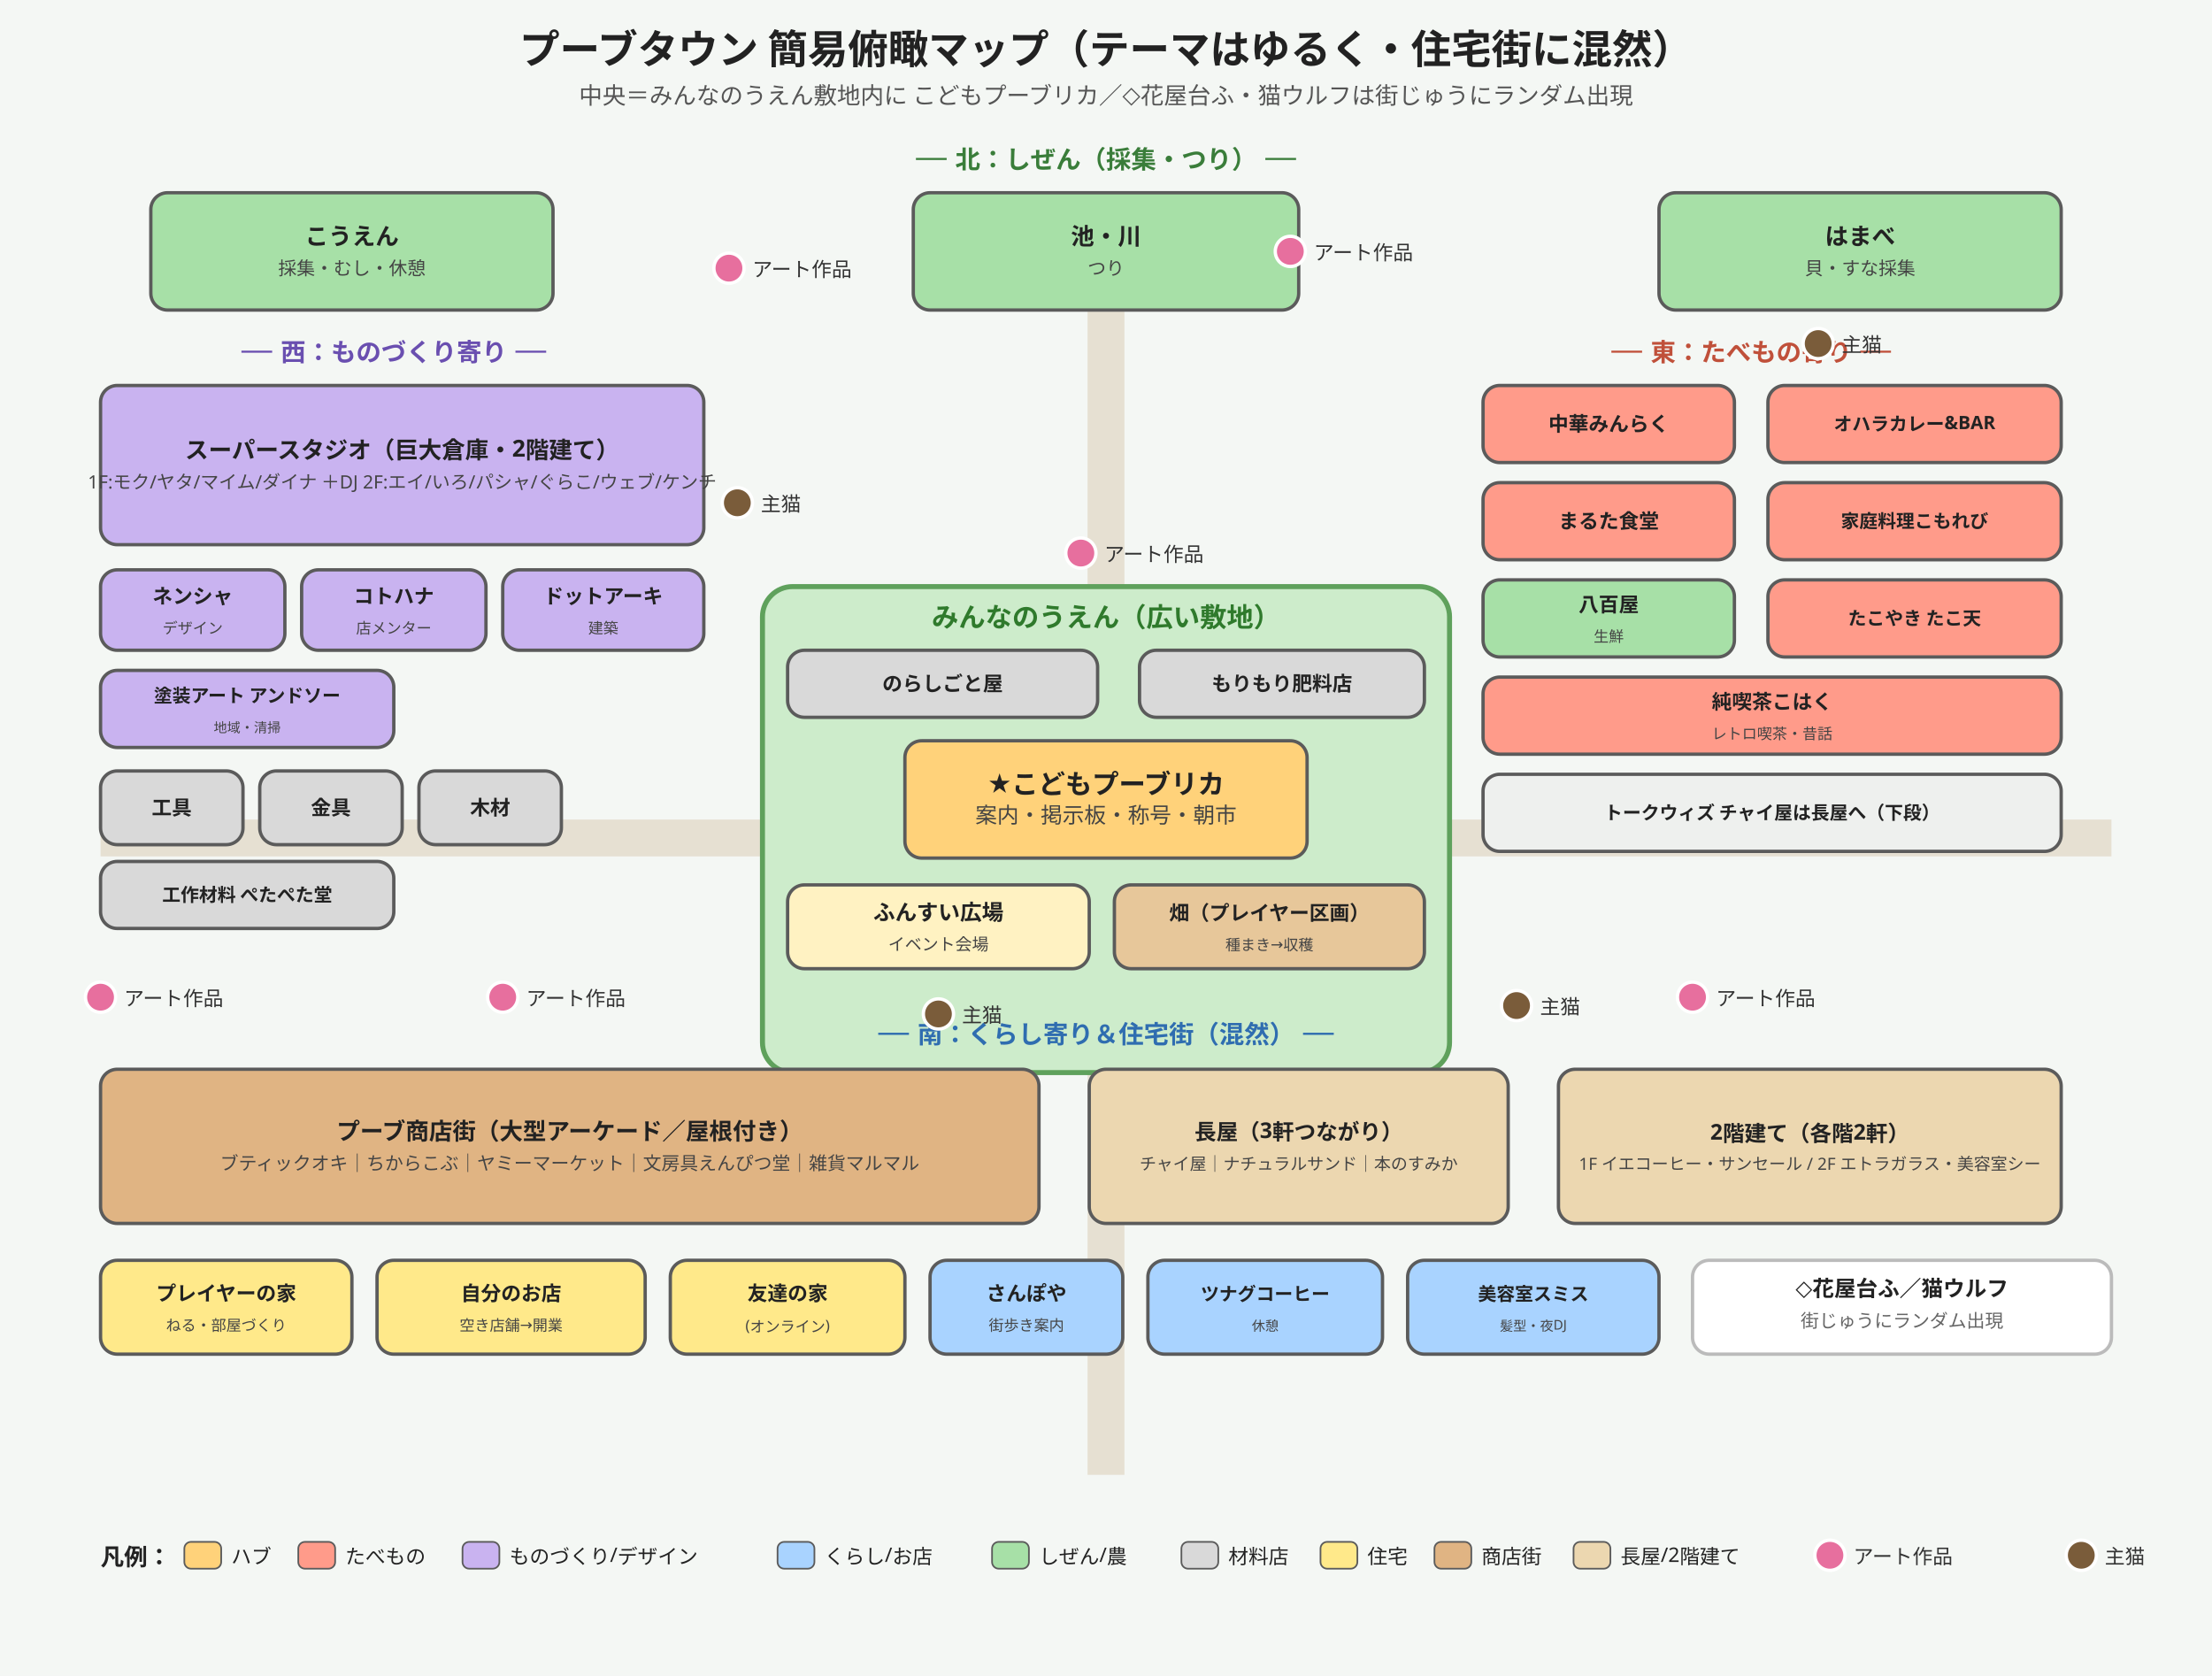
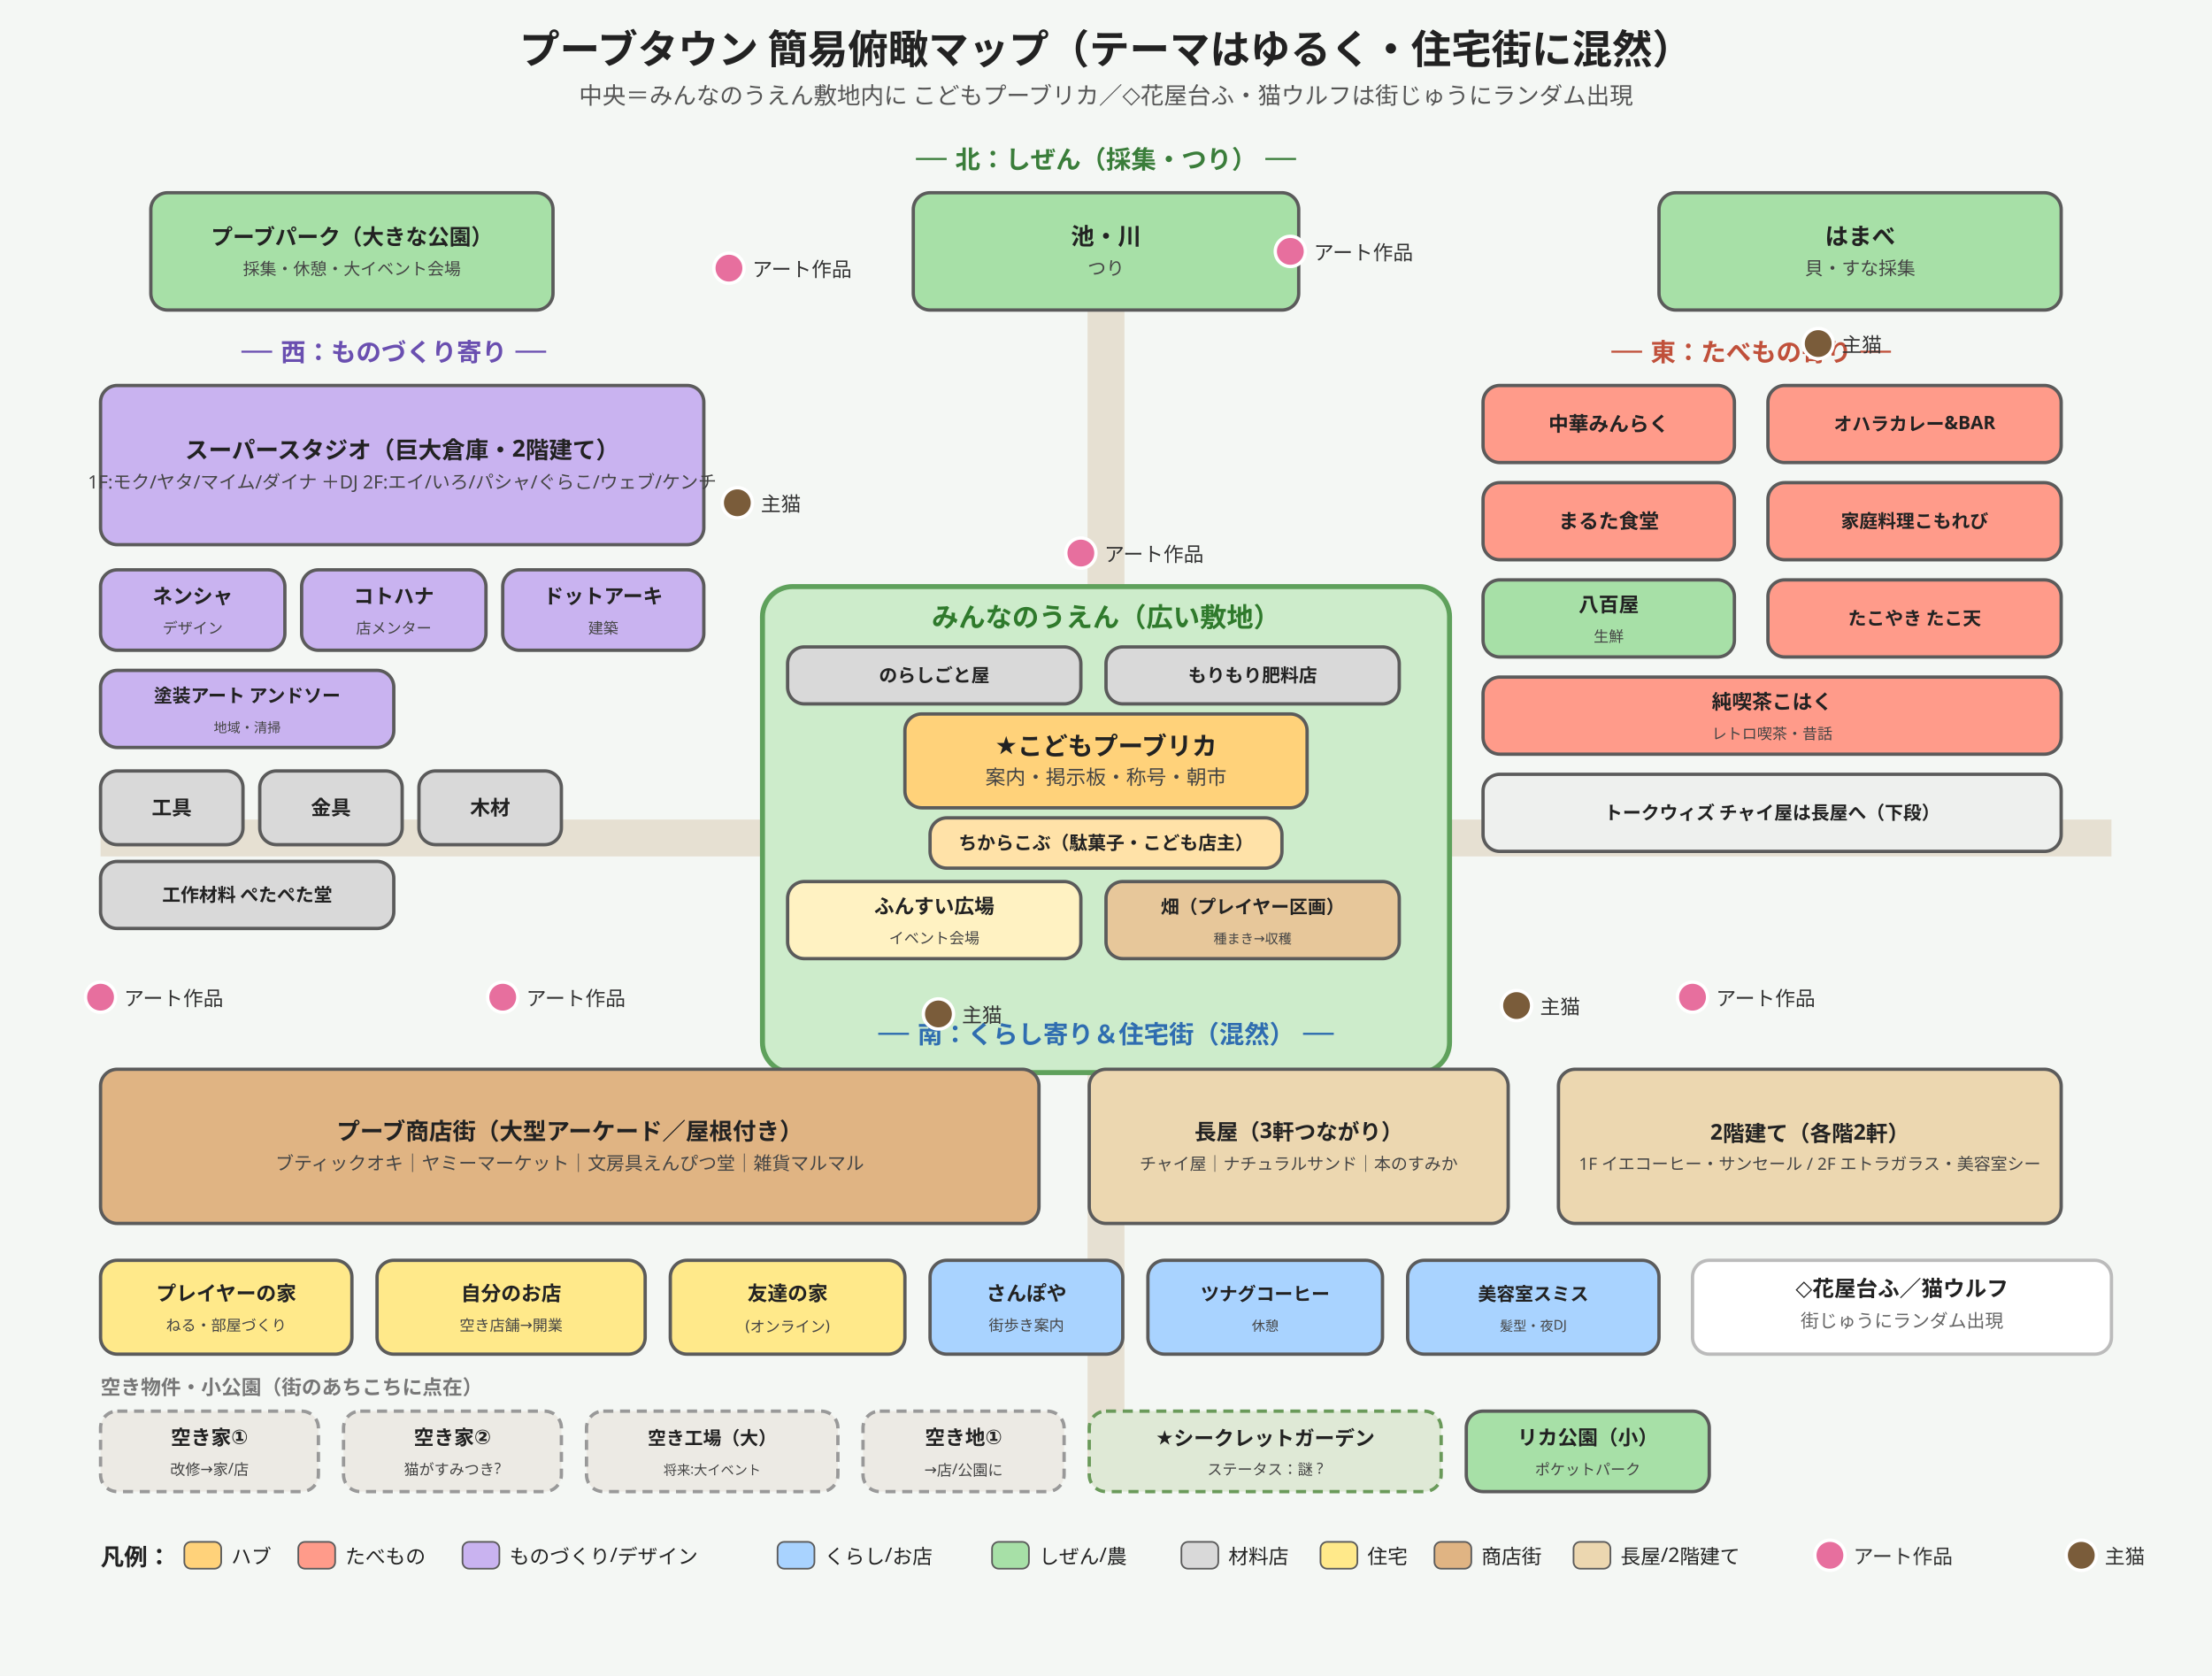
<svg xmlns="http://www.w3.org/2000/svg" width="1320" height="1000" viewBox="0 0 1320 1000">
  <rect x="0" y="0" width="1320" height="1000" rx="0" fill="#f4f7f4" stroke="none" stroke-width="0" />
  <text x="660.0" y="38" font-size="24" fill="#222" text-anchor="middle" font-weight="bold" font-family="IPAGothic, sans-serif">プーブタウン 簡易俯瞰マップ（テーマはゆるく・住宅街に混然）</text>
  <text x="660.0" y="62" font-size="14" fill="#555" text-anchor="middle" font-weight="normal" font-family="IPAGothic, sans-serif">中央＝みんなのうえん敷地内に こどもプーブリカ／◇花屋台ふ・猫ウルフは街じゅうにランダム出現</text>
  <line x1="60" y1="500" x2="1260" y2="500" stroke="#e6e0d2" stroke-width="22" />
  <line x1="660" y1="120" x2="660" y2="880" stroke="#e6e0d2" stroke-width="22" />
  <text x="660" y="100" font-size="15" fill="#3a7d3a" text-anchor="middle" font-weight="bold" font-family="IPAGothic, sans-serif">── 北：しぜん（採集・つり） ──</text>
  <rect x="90" y="115" width="240" height="70" rx="10" fill="#a7e0a7" stroke="#5b5b5b" stroke-width="2" />
-   <text x="210.0" y="146.0" font-size="14" fill="#222" text-anchor="middle" font-weight="bold" font-family="IPAGothic, sans-serif">こうえん</text>
-   <text x="210.0" y="164.0" font-size="11" fill="#444" text-anchor="middle" font-weight="normal" font-family="IPAGothic, sans-serif">採集・むし・休憩</text>
+   <text x="210.0" y="146.0" font-size="13" fill="#222" text-anchor="middle" font-weight="bold" font-family="IPAGothic, sans-serif">プーブパーク（大きな公園）</text>
+   <text x="210.0" y="164.0" font-size="10" fill="#444" text-anchor="middle" font-weight="normal" font-family="IPAGothic, sans-serif">採集・休憩・大イベント会場</text>
  <rect x="545" y="115" width="230" height="70" rx="10" fill="#a7e0a7" stroke="#5b5b5b" stroke-width="2" />
  <text x="660.0" y="146.0" font-size="14" fill="#222" text-anchor="middle" font-weight="bold" font-family="IPAGothic, sans-serif">池・川</text>
  <text x="660.0" y="164.0" font-size="11" fill="#444" text-anchor="middle" font-weight="normal" font-family="IPAGothic, sans-serif">つり</text>
  <rect x="990" y="115" width="240" height="70" rx="10" fill="#a7e0a7" stroke="#5b5b5b" stroke-width="2" />
  <text x="1110.0" y="146.0" font-size="14" fill="#222" text-anchor="middle" font-weight="bold" font-family="IPAGothic, sans-serif">はまべ</text>
  <text x="1110.0" y="164.0" font-size="11" fill="#444" text-anchor="middle" font-weight="normal" font-family="IPAGothic, sans-serif">貝・すな採集</text>
  <rect x="455" y="350" width="410" height="290" rx="18" fill="#cdeccb" stroke="#5fa15c" stroke-width="3" />
  <text x="660" y="374" font-size="16" fill="#2f7a2c" text-anchor="middle" font-weight="bold" font-family="IPAGothic, sans-serif">みんなのうえん（広い敷地）</text>
-   <rect x="470" y="388" width="185" height="40" rx="10" fill="#d9d9d9" stroke="#5b5b5b" stroke-width="2" />
-   <text x="562.5" y="412.2" font-size="12" fill="#222" text-anchor="middle" font-weight="bold" font-family="IPAGothic, sans-serif">のらしごと屋</text>
-   <rect x="680" y="388" width="170" height="40" rx="10" fill="#d9d9d9" stroke="#5b5b5b" stroke-width="2" />
-   <text x="765.0" y="412.2" font-size="12" fill="#222" text-anchor="middle" font-weight="bold" font-family="IPAGothic, sans-serif">もりもり肥料店</text>
-   <rect x="540" y="442" width="240" height="70" rx="10" fill="#ffd27a" stroke="#5b5b5b" stroke-width="2" />
-   <text x="660.0" y="473.0" font-size="16" fill="#222" text-anchor="middle" font-weight="bold" font-family="IPAGothic, sans-serif">★こどもプーブリカ</text>
-   <text x="660.0" y="491.0" font-size="13" fill="#444" text-anchor="middle" font-weight="normal" font-family="IPAGothic, sans-serif">案内・掲示板・称号・朝市</text>
-   <rect x="470" y="528" width="180" height="50" rx="10" fill="#fff2c2" stroke="#5b5b5b" stroke-width="2" />
-   <text x="560.0" y="549.0" font-size="13" fill="#222" text-anchor="middle" font-weight="bold" font-family="IPAGothic, sans-serif">ふんすい広場</text>
-   <text x="560.0" y="567.0" font-size="10" fill="#444" text-anchor="middle" font-weight="normal" font-family="IPAGothic, sans-serif">イベント会場</text>
-   <rect x="665" y="528" width="185" height="50" rx="10" fill="#e7c79a" stroke="#5b5b5b" stroke-width="2" />
-   <text x="757.5" y="549.0" font-size="12" fill="#222" text-anchor="middle" font-weight="bold" font-family="IPAGothic, sans-serif">畑（プレイヤー区画）</text>
-   <text x="757.5" y="567.0" font-size="9" fill="#444" text-anchor="middle" font-weight="normal" font-family="IPAGothic, sans-serif">種まき→収穫</text>
+   <rect x="470" y="386" width="175" height="34" rx="10" fill="#d9d9d9" stroke="#5b5b5b" stroke-width="2" />
+   <text x="557.5" y="406.85" font-size="11" fill="#222" text-anchor="middle" font-weight="bold" font-family="IPAGothic, sans-serif">のらしごと屋</text>
+   <rect x="660" y="386" width="175" height="34" rx="10" fill="#d9d9d9" stroke="#5b5b5b" stroke-width="2" />
+   <text x="747.5" y="406.85" font-size="11" fill="#222" text-anchor="middle" font-weight="bold" font-family="IPAGothic, sans-serif">もりもり肥料店</text>
+   <rect x="540" y="426" width="240" height="56" rx="10" fill="#ffd27a" stroke="#5b5b5b" stroke-width="2" />
+   <text x="660.0" y="450.0" font-size="15" fill="#222" text-anchor="middle" font-weight="bold" font-family="IPAGothic, sans-serif">★こどもプーブリカ</text>
+   <text x="660.0" y="468.0" font-size="12" fill="#444" text-anchor="middle" font-weight="normal" font-family="IPAGothic, sans-serif">案内・掲示板・称号・朝市</text>
+   <rect x="555" y="488" width="210" height="30" rx="10" fill="#ffe2a8" stroke="#5b5b5b" stroke-width="2" />
+   <text x="660.0" y="506.85" font-size="11" fill="#222" text-anchor="middle" font-weight="bold" font-family="IPAGothic, sans-serif">ちからこぶ（駄菓子・こども店主）</text>
+   <rect x="470" y="526" width="175" height="46" rx="10" fill="#fff2c2" stroke="#5b5b5b" stroke-width="2" />
+   <text x="557.5" y="545.0" font-size="12" fill="#222" text-anchor="middle" font-weight="bold" font-family="IPAGothic, sans-serif">ふんすい広場</text>
+   <text x="557.5" y="563.0" font-size="9" fill="#444" text-anchor="middle" font-weight="normal" font-family="IPAGothic, sans-serif">イベント会場</text>
+   <rect x="660" y="526" width="175" height="46" rx="10" fill="#e7c79a" stroke="#5b5b5b" stroke-width="2" />
+   <text x="747.5" y="545.0" font-size="11" fill="#222" text-anchor="middle" font-weight="bold" font-family="IPAGothic, sans-serif">畑（プレイヤー区画）</text>
+   <text x="747.5" y="563.0" font-size="8" fill="#444" text-anchor="middle" font-weight="normal" font-family="IPAGothic, sans-serif">種まき→収穫</text>
  <text x="235" y="215" font-size="15" fill="#6a4fb0" text-anchor="middle" font-weight="bold" font-family="IPAGothic, sans-serif">── 西：ものづくり寄り ──</text>
  <rect x="60" y="230" width="360" height="95" rx="10" fill="#c9b3f0" stroke="#5b5b5b" stroke-width="2" />
  <text x="240.0" y="273.5" font-size="14" fill="#222" text-anchor="middle" font-weight="bold" font-family="IPAGothic, sans-serif">スーパースタジオ（巨大倉庫・2階建て）</text>
  <text x="240.0" y="291.5" font-size="11" fill="#444" text-anchor="middle" font-weight="normal" font-family="IPAGothic, sans-serif">1F:モク/ヤタ/マイム/ダイナ ＋DJ  2F:エイ/いろ/パシャ/ぐらこ/ウェブ/ケンチ</text>
  <rect x="60" y="340" width="110" height="48" rx="10" fill="#c9b3f0" stroke="#5b5b5b" stroke-width="2" />
  <text x="115.0" y="360.0" font-size="12" fill="#222" text-anchor="middle" font-weight="bold" font-family="IPAGothic, sans-serif">ネンシャ</text>
  <text x="115.0" y="378.0" font-size="9" fill="#444" text-anchor="middle" font-weight="normal" font-family="IPAGothic, sans-serif">デザイン</text>
  <rect x="180" y="340" width="110" height="48" rx="10" fill="#c9b3f0" stroke="#5b5b5b" stroke-width="2" />
  <text x="235.0" y="360.0" font-size="12" fill="#222" text-anchor="middle" font-weight="bold" font-family="IPAGothic, sans-serif">コトハナ</text>
  <text x="235.0" y="378.0" font-size="9" fill="#444" text-anchor="middle" font-weight="normal" font-family="IPAGothic, sans-serif">店メンター</text>
  <rect x="300" y="340" width="120" height="48" rx="10" fill="#c9b3f0" stroke="#5b5b5b" stroke-width="2" />
  <text x="360.0" y="360.0" font-size="12" fill="#222" text-anchor="middle" font-weight="bold" font-family="IPAGothic, sans-serif">ドットアーキ</text>
  <text x="360.0" y="378.0" font-size="9" fill="#444" text-anchor="middle" font-weight="normal" font-family="IPAGothic, sans-serif">建築</text>
  <rect x="60" y="400" width="175" height="46" rx="10" fill="#c9b3f0" stroke="#5b5b5b" stroke-width="2" />
  <text x="147.5" y="419.0" font-size="11" fill="#222" text-anchor="middle" font-weight="bold" font-family="IPAGothic, sans-serif">塗装アート アンドソー</text>
  <text x="147.5" y="437.0" font-size="8" fill="#444" text-anchor="middle" font-weight="normal" font-family="IPAGothic, sans-serif">地域・清掃</text>
  <rect x="60" y="460" width="85" height="44" rx="10" fill="#d9d9d9" stroke="#5b5b5b" stroke-width="2" />
  <text x="102.5" y="486.2" font-size="12" fill="#222" text-anchor="middle" font-weight="bold" font-family="IPAGothic, sans-serif">工具</text>
  <rect x="155" y="460" width="85" height="44" rx="10" fill="#d9d9d9" stroke="#5b5b5b" stroke-width="2" />
  <text x="197.5" y="486.2" font-size="12" fill="#222" text-anchor="middle" font-weight="bold" font-family="IPAGothic, sans-serif">金具</text>
  <rect x="250" y="460" width="85" height="44" rx="10" fill="#d9d9d9" stroke="#5b5b5b" stroke-width="2" />
  <text x="292.5" y="486.2" font-size="12" fill="#222" text-anchor="middle" font-weight="bold" font-family="IPAGothic, sans-serif">木材</text>
  <rect x="60" y="514" width="175" height="40" rx="10" fill="#d9d9d9" stroke="#5b5b5b" stroke-width="2" />
  <text x="147.5" y="537.85" font-size="11" fill="#222" text-anchor="middle" font-weight="bold" font-family="IPAGothic, sans-serif">工作材料 ぺたぺた堂</text>
  <text x="1045" y="215" font-size="15" fill="#c0503a" text-anchor="middle" font-weight="bold" font-family="IPAGothic, sans-serif">── 東：たべもの寄り ──</text>
  <rect x="885" y="230" width="150" height="46" rx="10" fill="#ff9b8a" stroke="#5b5b5b" stroke-width="2" />
  <text x="960.0" y="257.2" font-size="12" fill="#222" text-anchor="middle" font-weight="bold" font-family="IPAGothic, sans-serif">中華みんらく</text>
  <rect x="1055" y="230" width="175" height="46" rx="10" fill="#ff9b8a" stroke="#5b5b5b" stroke-width="2" />
  <text x="1142.5" y="256.85" font-size="11" fill="#222" text-anchor="middle" font-weight="bold" font-family="IPAGothic, sans-serif">オハラカレー&amp;BAR</text>
  <rect x="885" y="288" width="150" height="46" rx="10" fill="#ff9b8a" stroke="#5b5b5b" stroke-width="2" />
  <text x="960.0" y="315.2" font-size="12" fill="#222" text-anchor="middle" font-weight="bold" font-family="IPAGothic, sans-serif">まるた食堂</text>
  <rect x="1055" y="288" width="175" height="46" rx="10" fill="#ff9b8a" stroke="#5b5b5b" stroke-width="2" />
  <text x="1142.5" y="314.85" font-size="11" fill="#222" text-anchor="middle" font-weight="bold" font-family="IPAGothic, sans-serif">家庭料理こもれび</text>
  <rect x="885" y="346" width="150" height="46" rx="10" fill="#a7e0a7" stroke="#5b5b5b" stroke-width="2" />
  <text x="960.0" y="365.0" font-size="12" fill="#222" text-anchor="middle" font-weight="bold" font-family="IPAGothic, sans-serif">八百屋</text>
  <text x="960.0" y="383.0" font-size="9" fill="#444" text-anchor="middle" font-weight="normal" font-family="IPAGothic, sans-serif">生鮮</text>
  <rect x="1055" y="346" width="175" height="46" rx="10" fill="#ff9b8a" stroke="#5b5b5b" stroke-width="2" />
  <text x="1142.5" y="372.85" font-size="11" fill="#222" text-anchor="middle" font-weight="bold" font-family="IPAGothic, sans-serif">たこやき たこ天</text>
  <rect x="885" y="404" width="345" height="46" rx="10" fill="#ff9b8a" stroke="#5b5b5b" stroke-width="2" />
  <text x="1057.5" y="423.0" font-size="12" fill="#222" text-anchor="middle" font-weight="bold" font-family="IPAGothic, sans-serif">純喫茶こはく</text>
  <text x="1057.5" y="441.0" font-size="9" fill="#444" text-anchor="middle" font-weight="normal" font-family="IPAGothic, sans-serif">レトロ喫茶・昔話</text>
  <rect x="885" y="462" width="345" height="46" rx="10" fill="#eef0ee" stroke="#5b5b5b" stroke-width="2" />
  <text x="1057.5" y="488.85" font-size="11" fill="#222" text-anchor="middle" font-weight="bold" font-family="IPAGothic, sans-serif">トークウィズ チャイ屋は長屋へ（下段）</text>
  <text x="660" y="622" font-size="15" fill="#2f6db0" text-anchor="middle" font-weight="bold" font-family="IPAGothic, sans-serif">── 南：くらし寄り＆住宅街（混然） ──</text>
  <rect x="60" y="638" width="560" height="92" rx="10" fill="#e0b483" stroke="#5b5b5b" stroke-width="2" />
  <text x="340.0" y="680.0" font-size="14" fill="#222" text-anchor="middle" font-weight="bold" font-family="IPAGothic, sans-serif">プーブ商店街（大型アーケード／屋根付き）</text>
-   <text x="340.0" y="698.0" font-size="11" fill="#444" text-anchor="middle" font-weight="normal" font-family="IPAGothic, sans-serif">ブティックオキ｜ちからこぶ｜ヤミーマーケット｜文房具えんぴつ堂｜雑貨マルマル</text>
+   <text x="340.0" y="698.0" font-size="11" fill="#444" text-anchor="middle" font-weight="normal" font-family="IPAGothic, sans-serif">ブティックオキ｜ヤミーマーケット｜文房具えんぴつ堂｜雑貨マルマル</text>
  <rect x="650" y="638" width="250" height="92" rx="10" fill="#ecd7b0" stroke="#5b5b5b" stroke-width="2" />
  <text x="775.0" y="680.0" font-size="13" fill="#222" text-anchor="middle" font-weight="bold" font-family="IPAGothic, sans-serif">長屋（3軒つながり）</text>
  <text x="775.0" y="698.0" font-size="10" fill="#444" text-anchor="middle" font-weight="normal" font-family="IPAGothic, sans-serif">チャイ屋｜ナチュラルサンド｜本のすみか</text>
  <rect x="930" y="638" width="300" height="92" rx="10" fill="#ecd7b0" stroke="#5b5b5b" stroke-width="2" />
  <text x="1080.0" y="680.0" font-size="13" fill="#222" text-anchor="middle" font-weight="bold" font-family="IPAGothic, sans-serif">2階建て（各階2軒）</text>
  <text x="1080.0" y="698.0" font-size="10" fill="#444" text-anchor="middle" font-weight="normal" font-family="IPAGothic, sans-serif">1F イエコーヒー・サンセール / 2F エトラガラス・美容室シー</text>
  <rect x="60" y="752" width="150" height="56" rx="10" fill="#ffe98a" stroke="#5b5b5b" stroke-width="2" />
  <text x="135.0" y="776.0" font-size="12" fill="#222" text-anchor="middle" font-weight="bold" font-family="IPAGothic, sans-serif">プレイヤーの家</text>
  <text x="135.0" y="794.0" font-size="9" fill="#444" text-anchor="middle" font-weight="normal" font-family="IPAGothic, sans-serif">ねる・部屋づくり</text>
  <rect x="225" y="752" width="160" height="56" rx="10" fill="#ffe98a" stroke="#5b5b5b" stroke-width="2" />
  <text x="305.0" y="776.0" font-size="12" fill="#222" text-anchor="middle" font-weight="bold" font-family="IPAGothic, sans-serif">自分のお店</text>
  <text x="305.0" y="794.0" font-size="9" fill="#444" text-anchor="middle" font-weight="normal" font-family="IPAGothic, sans-serif">空き店舗→開業</text>
  <rect x="400" y="752" width="140" height="56" rx="10" fill="#ffe98a" stroke="#5b5b5b" stroke-width="2" />
  <text x="470.0" y="776.0" font-size="12" fill="#222" text-anchor="middle" font-weight="bold" font-family="IPAGothic, sans-serif">友達の家</text>
  <text x="470.0" y="794.0" font-size="9" fill="#444" text-anchor="middle" font-weight="normal" font-family="IPAGothic, sans-serif">(オンライン)</text>
  <rect x="555" y="752" width="115" height="56" rx="10" fill="#a9d3ff" stroke="#5b5b5b" stroke-width="2" />
  <text x="612.5" y="776.0" font-size="12" fill="#222" text-anchor="middle" font-weight="bold" font-family="IPAGothic, sans-serif">さんぽや</text>
  <text x="612.5" y="794.0" font-size="9" fill="#444" text-anchor="middle" font-weight="normal" font-family="IPAGothic, sans-serif">街歩き案内</text>
  <rect x="685" y="752" width="140" height="56" rx="10" fill="#a9d3ff" stroke="#5b5b5b" stroke-width="2" />
  <text x="755.0" y="776.0" font-size="11" fill="#222" text-anchor="middle" font-weight="bold" font-family="IPAGothic, sans-serif">ツナグコーヒー</text>
  <text x="755.0" y="794.0" font-size="8" fill="#444" text-anchor="middle" font-weight="normal" font-family="IPAGothic, sans-serif">休憩</text>
  <rect x="840" y="752" width="150" height="56" rx="10" fill="#a9d3ff" stroke="#5b5b5b" stroke-width="2" />
  <text x="915.0" y="776.0" font-size="11" fill="#222" text-anchor="middle" font-weight="bold" font-family="IPAGothic, sans-serif">美容室スミス</text>
  <text x="915.0" y="794.0" font-size="8" fill="#444" text-anchor="middle" font-weight="normal" font-family="IPAGothic, sans-serif">髪型・夜DJ</text>
+   <text x="60" y="832" font-size="12" fill="#777" text-anchor="start" font-weight="bold" font-family="IPAGothic, sans-serif">空き物件・小公園（街のあちこちに点在）</text>
+   <rect x="60" y="842" width="130" height="48" rx="10" fill="#eceae4" stroke="#999" stroke-width="2" stroke-dasharray="6 4" />
+   <text x="125.0" y="862.0" font-size="12" fill="#222" text-anchor="middle" font-weight="bold" font-family="IPAGothic, sans-serif">空き家①</text>
+   <text x="125.0" y="880.0" font-size="9" fill="#444" text-anchor="middle" font-weight="normal" font-family="IPAGothic, sans-serif">改修→家/店</text>
+   <rect x="205" y="842" width="130" height="48" rx="10" fill="#eceae4" stroke="#999" stroke-width="2" stroke-dasharray="6 4" />
+   <text x="270.0" y="862.0" font-size="12" fill="#222" text-anchor="middle" font-weight="bold" font-family="IPAGothic, sans-serif">空き家②</text>
+   <text x="270.0" y="880.0" font-size="9" fill="#444" text-anchor="middle" font-weight="normal" font-family="IPAGothic, sans-serif">猫がすみつき?</text>
+   <rect x="350" y="842" width="150" height="48" rx="10" fill="#eceae4" stroke="#999" stroke-width="2" stroke-dasharray="6 4" />
+   <text x="425.0" y="862.0" font-size="11" fill="#222" text-anchor="middle" font-weight="bold" font-family="IPAGothic, sans-serif">空き工場（大）</text>
+   <text x="425.0" y="880.0" font-size="8" fill="#444" text-anchor="middle" font-weight="normal" font-family="IPAGothic, sans-serif">将来:大イベント</text>
+   <rect x="515" y="842" width="120" height="48" rx="10" fill="#eceae4" stroke="#999" stroke-width="2" stroke-dasharray="6 4" />
+   <text x="575.0" y="862.0" font-size="12" fill="#222" text-anchor="middle" font-weight="bold" font-family="IPAGothic, sans-serif">空き地①</text>
+   <text x="575.0" y="880.0" font-size="9" fill="#444" text-anchor="middle" font-weight="normal" font-family="IPAGothic, sans-serif">→店/公園に</text>
+   <rect x="650" y="842" width="210" height="48" rx="10" fill="#dfe9d6" stroke="#6a9a5a" stroke-width="2" stroke-dasharray="6 4" />
+   <text x="755.0" y="862.0" font-size="12" fill="#222" text-anchor="middle" font-weight="bold" font-family="IPAGothic, sans-serif">★シークレットガーデン</text>
+   <text x="755.0" y="880.0" font-size="9" fill="#444" text-anchor="middle" font-weight="normal" font-family="IPAGothic, sans-serif">ステータス：謎 ?</text>
+   <rect x="875" y="842" width="145" height="48" rx="10" fill="#a7e0a7" stroke="#5b5b5b" stroke-width="2" />
+   <text x="947.5" y="862.0" font-size="12" fill="#222" text-anchor="middle" font-weight="bold" font-family="IPAGothic, sans-serif">リカ公園（小）</text>
+   <text x="947.5" y="880.0" font-size="9" fill="#444" text-anchor="middle" font-weight="normal" font-family="IPAGothic, sans-serif">ポケットパーク</text>
  <rect x="1010" y="752" width="250" height="56" rx="10" fill="#fff" stroke="#bbb" stroke-width="2" />
  <text x="1135" y="773" font-size="13" fill="#222" text-anchor="middle" font-weight="bold" font-family="IPAGothic, sans-serif">◇花屋台ふ／猫ウルフ</text>
  <text x="1135" y="792" font-size="11" fill="#666" text-anchor="middle" font-weight="normal" font-family="IPAGothic, sans-serif">街じゅうにランダム出現</text>
  <circle cx="435" cy="160" r="9" fill="#e76f9e" stroke="#fff" stroke-width="2" />
  <text x="449" y="165" font-size="12" fill="#333" text-anchor="start" font-weight="normal" font-family="IPAGothic, sans-serif">アート作品</text>
  <circle cx="770" cy="150" r="9" fill="#e76f9e" stroke="#fff" stroke-width="2" />
  <text x="784" y="155" font-size="12" fill="#333" text-anchor="start" font-weight="normal" font-family="IPAGothic, sans-serif">アート作品</text>
  <circle cx="300" cy="595" r="9" fill="#e76f9e" stroke="#fff" stroke-width="2" />
  <text x="314" y="600" font-size="12" fill="#333" text-anchor="start" font-weight="normal" font-family="IPAGothic, sans-serif">アート作品</text>
  <circle cx="1010" cy="595" r="9" fill="#e76f9e" stroke="#fff" stroke-width="2" />
  <text x="1024" y="600" font-size="12" fill="#333" text-anchor="start" font-weight="normal" font-family="IPAGothic, sans-serif">アート作品</text>
  <circle cx="645" cy="330" r="9" fill="#e76f9e" stroke="#fff" stroke-width="2" />
  <text x="659" y="335" font-size="12" fill="#333" text-anchor="start" font-weight="normal" font-family="IPAGothic, sans-serif">アート作品</text>
  <circle cx="60" cy="595" r="9" fill="#e76f9e" stroke="#fff" stroke-width="2" />
  <text x="74" y="600" font-size="12" fill="#333" text-anchor="start" font-weight="normal" font-family="IPAGothic, sans-serif">アート作品</text>
  <circle cx="560" cy="605" r="9" fill="#7a5c3a" stroke="#fff" stroke-width="2" />
  <text x="574" y="610" font-size="12" fill="#333" text-anchor="start" font-weight="normal" font-family="IPAGothic, sans-serif">主猫</text>
  <circle cx="440" cy="300" r="9" fill="#7a5c3a" stroke="#fff" stroke-width="2" />
  <text x="454" y="305" font-size="12" fill="#333" text-anchor="start" font-weight="normal" font-family="IPAGothic, sans-serif">主猫</text>
  <circle cx="905" cy="600" r="9" fill="#7a5c3a" stroke="#fff" stroke-width="2" />
  <text x="919" y="605" font-size="12" fill="#333" text-anchor="start" font-weight="normal" font-family="IPAGothic, sans-serif">主猫</text>
  <circle cx="1085" cy="205" r="9" fill="#7a5c3a" stroke="#fff" stroke-width="2" />
  <text x="1099" y="210" font-size="12" fill="#333" text-anchor="start" font-weight="normal" font-family="IPAGothic, sans-serif">主猫</text>
  <text x="60" y="934" font-size="14" fill="#222" text-anchor="start" font-weight="bold" font-family="IPAGothic, sans-serif">凡例：</text>
  <rect x="110" y="920" width="22" height="16" rx="4" fill="#ffd27a" stroke="#5b5b5b" stroke-width="1" />
  <text x="138" y="933" font-size="12" fill="#222" text-anchor="start" font-weight="normal" font-family="IPAGothic, sans-serif">ハブ</text>
  <rect x="178" y="920" width="22" height="16" rx="4" fill="#ff9b8a" stroke="#5b5b5b" stroke-width="1" />
  <text x="206" y="933" font-size="12" fill="#222" text-anchor="start" font-weight="normal" font-family="IPAGothic, sans-serif">たべもの</text>
  <rect x="276" y="920" width="22" height="16" rx="4" fill="#c9b3f0" stroke="#5b5b5b" stroke-width="1" />
  <text x="304" y="933" font-size="12" fill="#222" text-anchor="start" font-weight="normal" font-family="IPAGothic, sans-serif">ものづくり/デザイン</text>
  <rect x="464" y="920" width="22" height="16" rx="4" fill="#a9d3ff" stroke="#5b5b5b" stroke-width="1" />
  <text x="492" y="933" font-size="12" fill="#222" text-anchor="start" font-weight="normal" font-family="IPAGothic, sans-serif">くらし/お店</text>
  <rect x="592" y="920" width="22" height="16" rx="4" fill="#a7e0a7" stroke="#5b5b5b" stroke-width="1" />
  <text x="620" y="933" font-size="12" fill="#222" text-anchor="start" font-weight="normal" font-family="IPAGothic, sans-serif">しぜん/農</text>
  <rect x="705" y="920" width="22" height="16" rx="4" fill="#d9d9d9" stroke="#5b5b5b" stroke-width="1" />
  <text x="733" y="933" font-size="12" fill="#222" text-anchor="start" font-weight="normal" font-family="IPAGothic, sans-serif">材料店</text>
  <rect x="788" y="920" width="22" height="16" rx="4" fill="#ffe98a" stroke="#5b5b5b" stroke-width="1" />
  <text x="816" y="933" font-size="12" fill="#222" text-anchor="start" font-weight="normal" font-family="IPAGothic, sans-serif">住宅</text>
  <rect x="856" y="920" width="22" height="16" rx="4" fill="#e0b483" stroke="#5b5b5b" stroke-width="1" />
  <text x="884" y="933" font-size="12" fill="#222" text-anchor="start" font-weight="normal" font-family="IPAGothic, sans-serif">商店街</text>
  <rect x="939" y="920" width="22" height="16" rx="4" fill="#ecd7b0" stroke="#5b5b5b" stroke-width="1" />
  <text x="967" y="933" font-size="12" fill="#222" text-anchor="start" font-weight="normal" font-family="IPAGothic, sans-serif">長屋/2階建て</text>
  <circle cx="1092" cy="928" r="9" fill="#e76f9e" stroke="#fff" stroke-width="2" />
  <text x="1106" y="933" font-size="12" fill="#333" text-anchor="start" font-weight="normal" font-family="IPAGothic, sans-serif">アート作品</text>
  <circle cx="1242" cy="928" r="9" fill="#7a5c3a" stroke="#fff" stroke-width="2" />
  <text x="1256" y="933" font-size="12" fill="#333" text-anchor="start" font-weight="normal" font-family="IPAGothic, sans-serif">主猫</text>
</svg>
